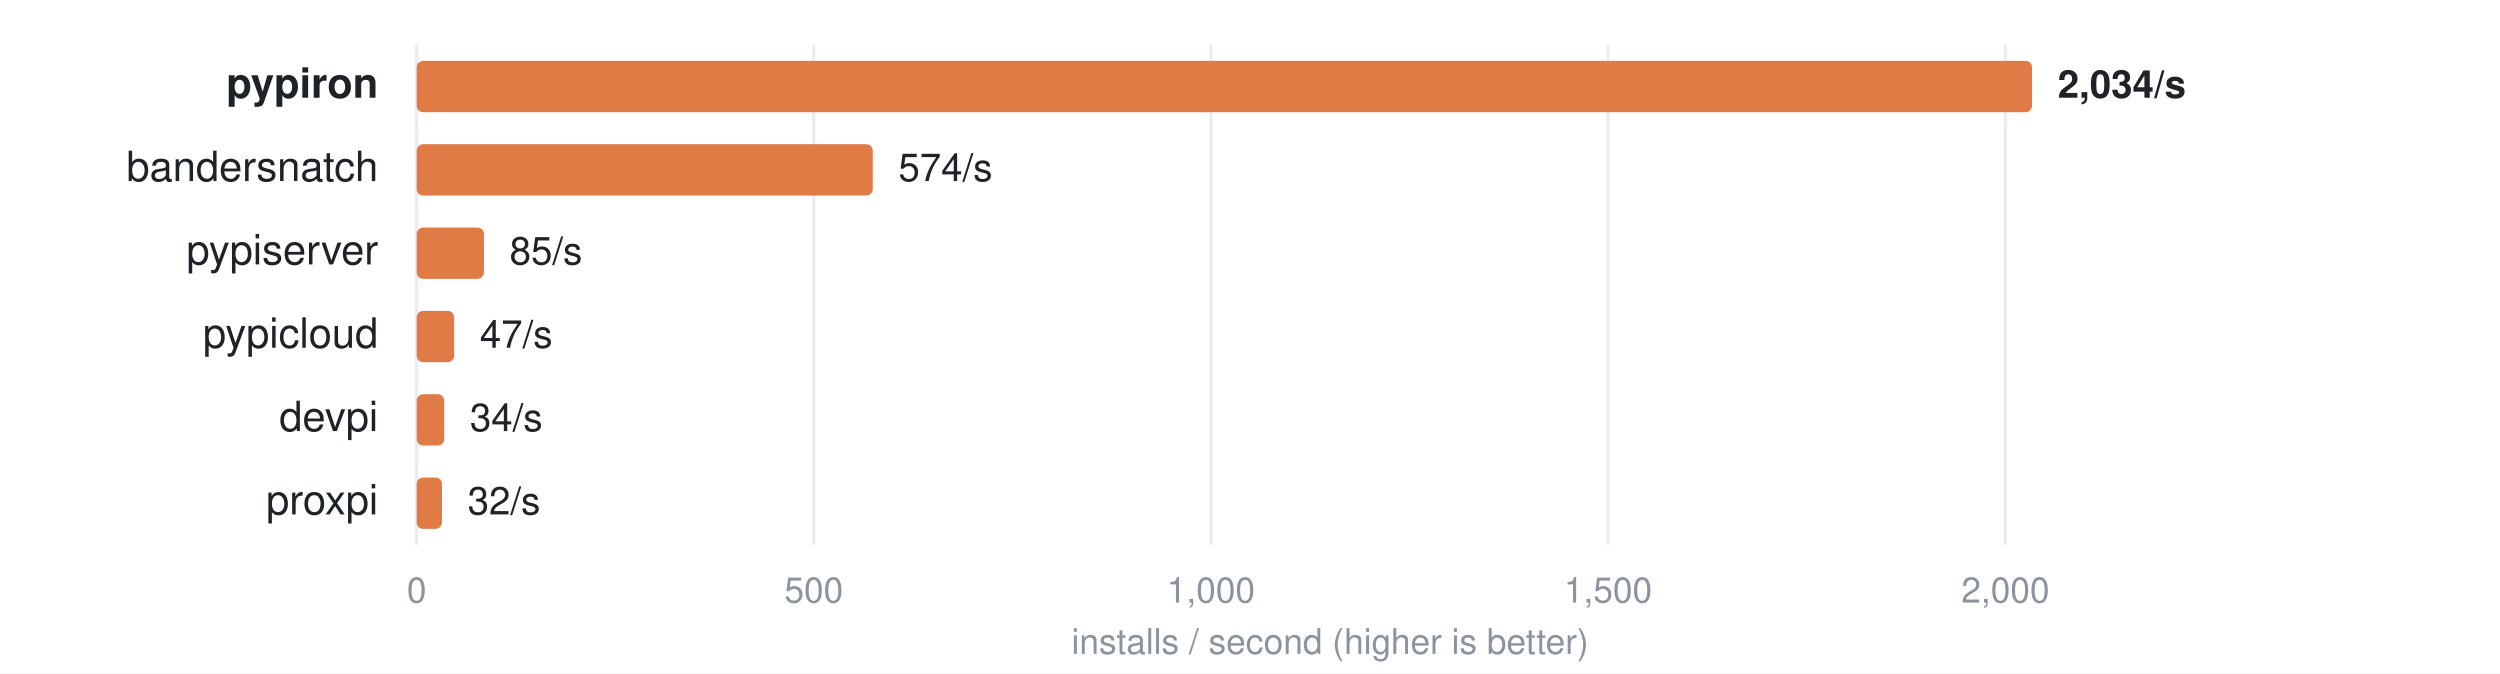
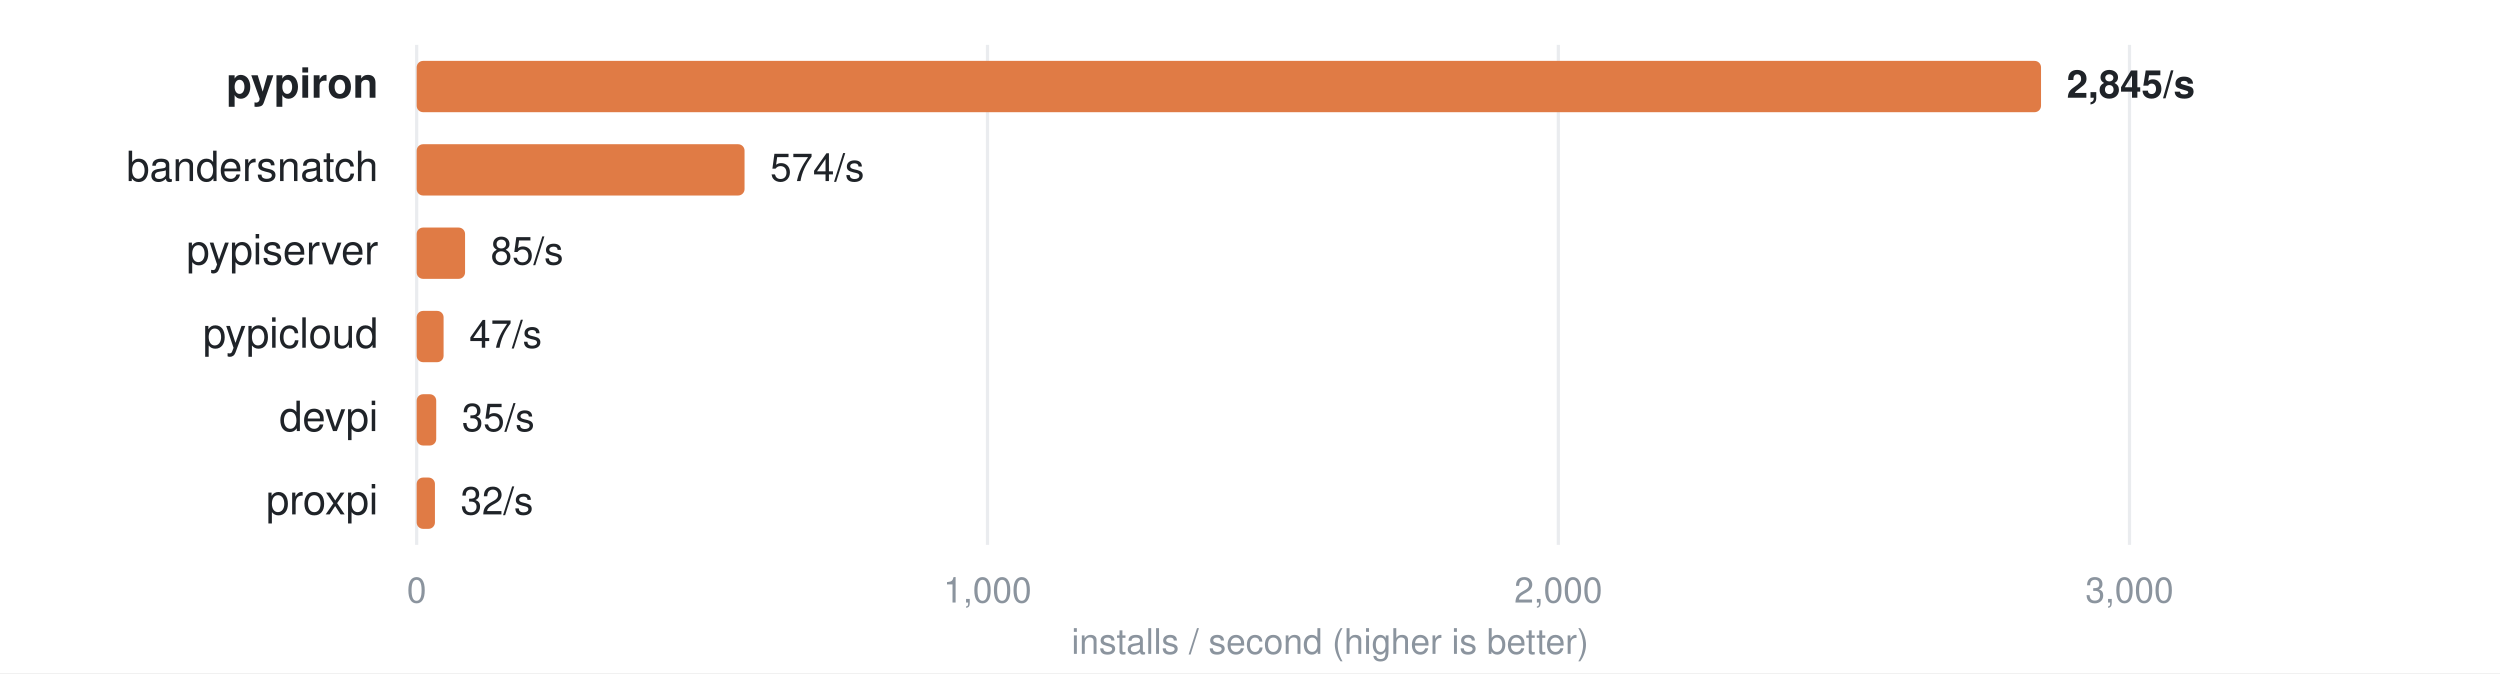
<svg xmlns="http://www.w3.org/2000/svg" width="780" height="210" font-family="-apple-system,BlinkMacSystemFont,Segoe UI,Helvetica,Arial,sans-serif">
  <rect width="780" height="210" fill="white" />
  <line x1="130.0" y1="14" x2="130.0" y2="170" stroke="#eaecef" stroke-width="1" />
  <text x="130.0" y="188" font-size="11" fill="#8b949e" text-anchor="middle">0</text>
-   <line x1="253.9" y1="14" x2="253.9" y2="170" stroke="#eaecef" stroke-width="1" />
-   <text x="253.9" y="188" font-size="11" fill="#8b949e" text-anchor="middle">500</text>
-   <line x1="377.8" y1="14" x2="377.8" y2="170" stroke="#eaecef" stroke-width="1" />
-   <text x="377.8" y="188" font-size="11" fill="#8b949e" text-anchor="middle">1,000</text>
-   <line x1="501.7" y1="14" x2="501.7" y2="170" stroke="#eaecef" stroke-width="1" />
-   <text x="501.7" y="188" font-size="11" fill="#8b949e" text-anchor="middle">1,500</text>
-   <line x1="625.7" y1="14" x2="625.7" y2="170" stroke="#eaecef" stroke-width="1" />
-   <text x="625.7" y="188" font-size="11" fill="#8b949e" text-anchor="middle">2,000</text>
+   <line x1="308.1" y1="14" x2="308.1" y2="170" stroke="#eaecef" stroke-width="1" />
+   <text x="308.1" y="188" font-size="11" fill="#8b949e" text-anchor="middle">1,000</text>
+   <line x1="486.2" y1="14" x2="486.2" y2="170" stroke="#eaecef" stroke-width="1" />
+   <text x="486.2" y="188" font-size="11" fill="#8b949e" text-anchor="middle">2,000</text>
+   <line x1="664.4" y1="14" x2="664.4" y2="170" stroke="#eaecef" stroke-width="1" />
+   <text x="664.4" y="188" font-size="11" fill="#8b949e" text-anchor="middle">3,000</text>
  <text x="415.0" y="204" font-size="11" fill="#8b949e" text-anchor="middle">installs / second (higher is better)</text>
  <text x="118" y="30.5" font-size="13" font-weight="700" fill="#1f2328" text-anchor="end">pypiron</text>
-   <rect x="130" y="19.0" width="504.0" height="16" rx="2" fill="#e07b45" />
-   <text x="642.0" y="30.5" font-size="12" font-weight="700" fill="#1f2328">2,034/s</text>
+   <rect x="130" y="19.0" width="506.8" height="16" rx="2" fill="#e07b45" />
+   <text x="644.8" y="30.5" font-size="12" font-weight="700" fill="#1f2328">2,845/s</text>
  <text x="118" y="56.5" font-size="13" font-weight="400" fill="#1f2328" text-anchor="end">bandersnatch</text>
-   <rect x="130" y="45.0" width="142.3" height="16" rx="2" fill="#e07b45" />
-   <text x="280.3" y="56.5" font-size="12" font-weight="400" fill="#1f2328">574/s</text>
+   <rect x="130" y="45.0" width="102.3" height="16" rx="2" fill="#e07b45" />
+   <text x="240.3" y="56.5" font-size="12" font-weight="400" fill="#1f2328">574/s</text>
  <text x="118" y="82.5" font-size="13" font-weight="400" fill="#1f2328" text-anchor="end">pypiserver</text>
-   <rect x="130" y="71.0" width="21.0" height="16" rx="2" fill="#e07b45" />
-   <text x="159.0" y="82.5" font-size="12" font-weight="400" fill="#1f2328">85/s</text>
+   <rect x="130" y="71.0" width="15.1" height="16" rx="2" fill="#e07b45" />
+   <text x="153.1" y="82.5" font-size="12" font-weight="400" fill="#1f2328">85/s</text>
  <text x="118" y="108.5" font-size="13" font-weight="400" fill="#1f2328" text-anchor="end">pypicloud</text>
-   <rect x="130" y="97.0" width="11.7" height="16" rx="2" fill="#e07b45" />
-   <text x="149.7" y="108.5" font-size="12" font-weight="400" fill="#1f2328">47/s</text>
+   <rect x="130" y="97.0" width="8.4" height="16" rx="2" fill="#e07b45" />
+   <text x="146.4" y="108.5" font-size="12" font-weight="400" fill="#1f2328">47/s</text>
  <text x="118" y="134.5" font-size="13" font-weight="400" fill="#1f2328" text-anchor="end">devpi</text>
-   <rect x="130" y="123.0" width="8.6" height="16" rx="2" fill="#e07b45" />
-   <text x="146.6" y="134.5" font-size="12" font-weight="400" fill="#1f2328">34/s</text>
+   <rect x="130" y="123.0" width="6.1" height="16" rx="2" fill="#e07b45" />
+   <text x="144.1" y="134.5" font-size="12" font-weight="400" fill="#1f2328">35/s</text>
  <text x="118" y="160.5" font-size="13" font-weight="400" fill="#1f2328" text-anchor="end">proxpi</text>
-   <rect x="130" y="149.0" width="7.9" height="16" rx="2" fill="#e07b45" />
-   <text x="145.9" y="160.5" font-size="12" font-weight="400" fill="#1f2328">32/s</text>
+   <rect x="130" y="149.0" width="5.7" height="16" rx="2" fill="#e07b45" />
+   <text x="143.7" y="160.5" font-size="12" font-weight="400" fill="#1f2328">32/s</text>
</svg>
